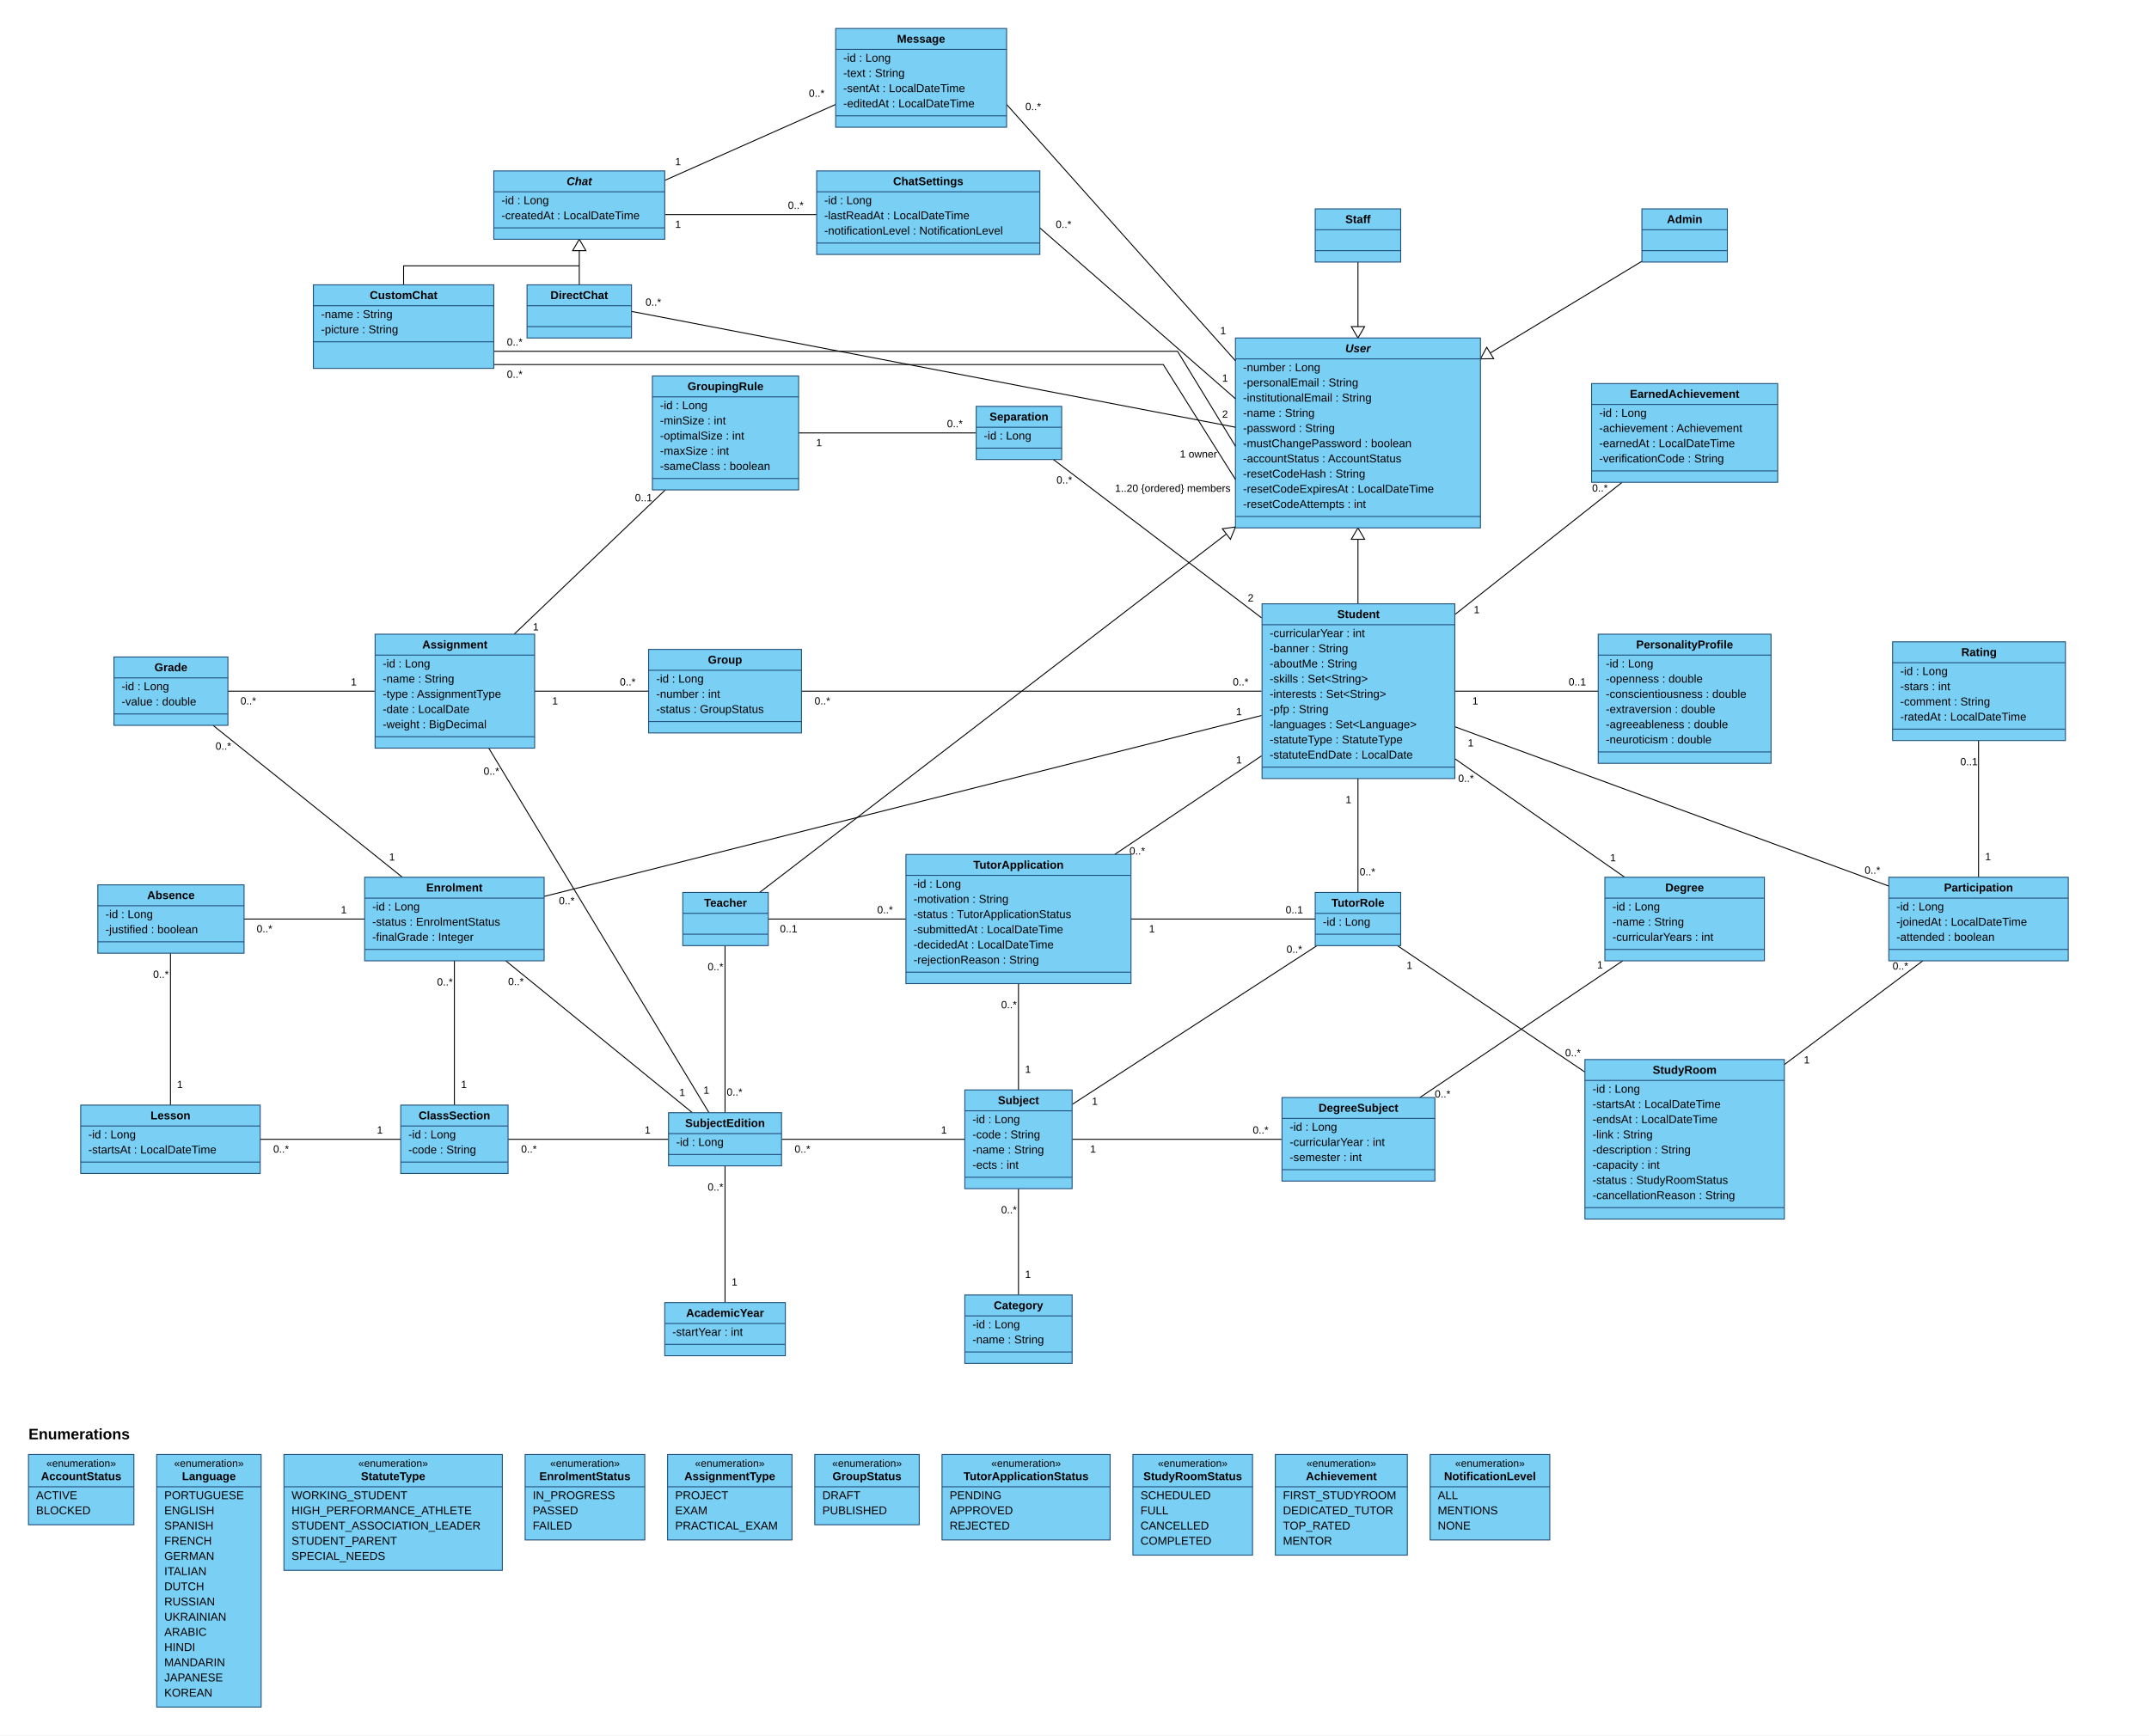
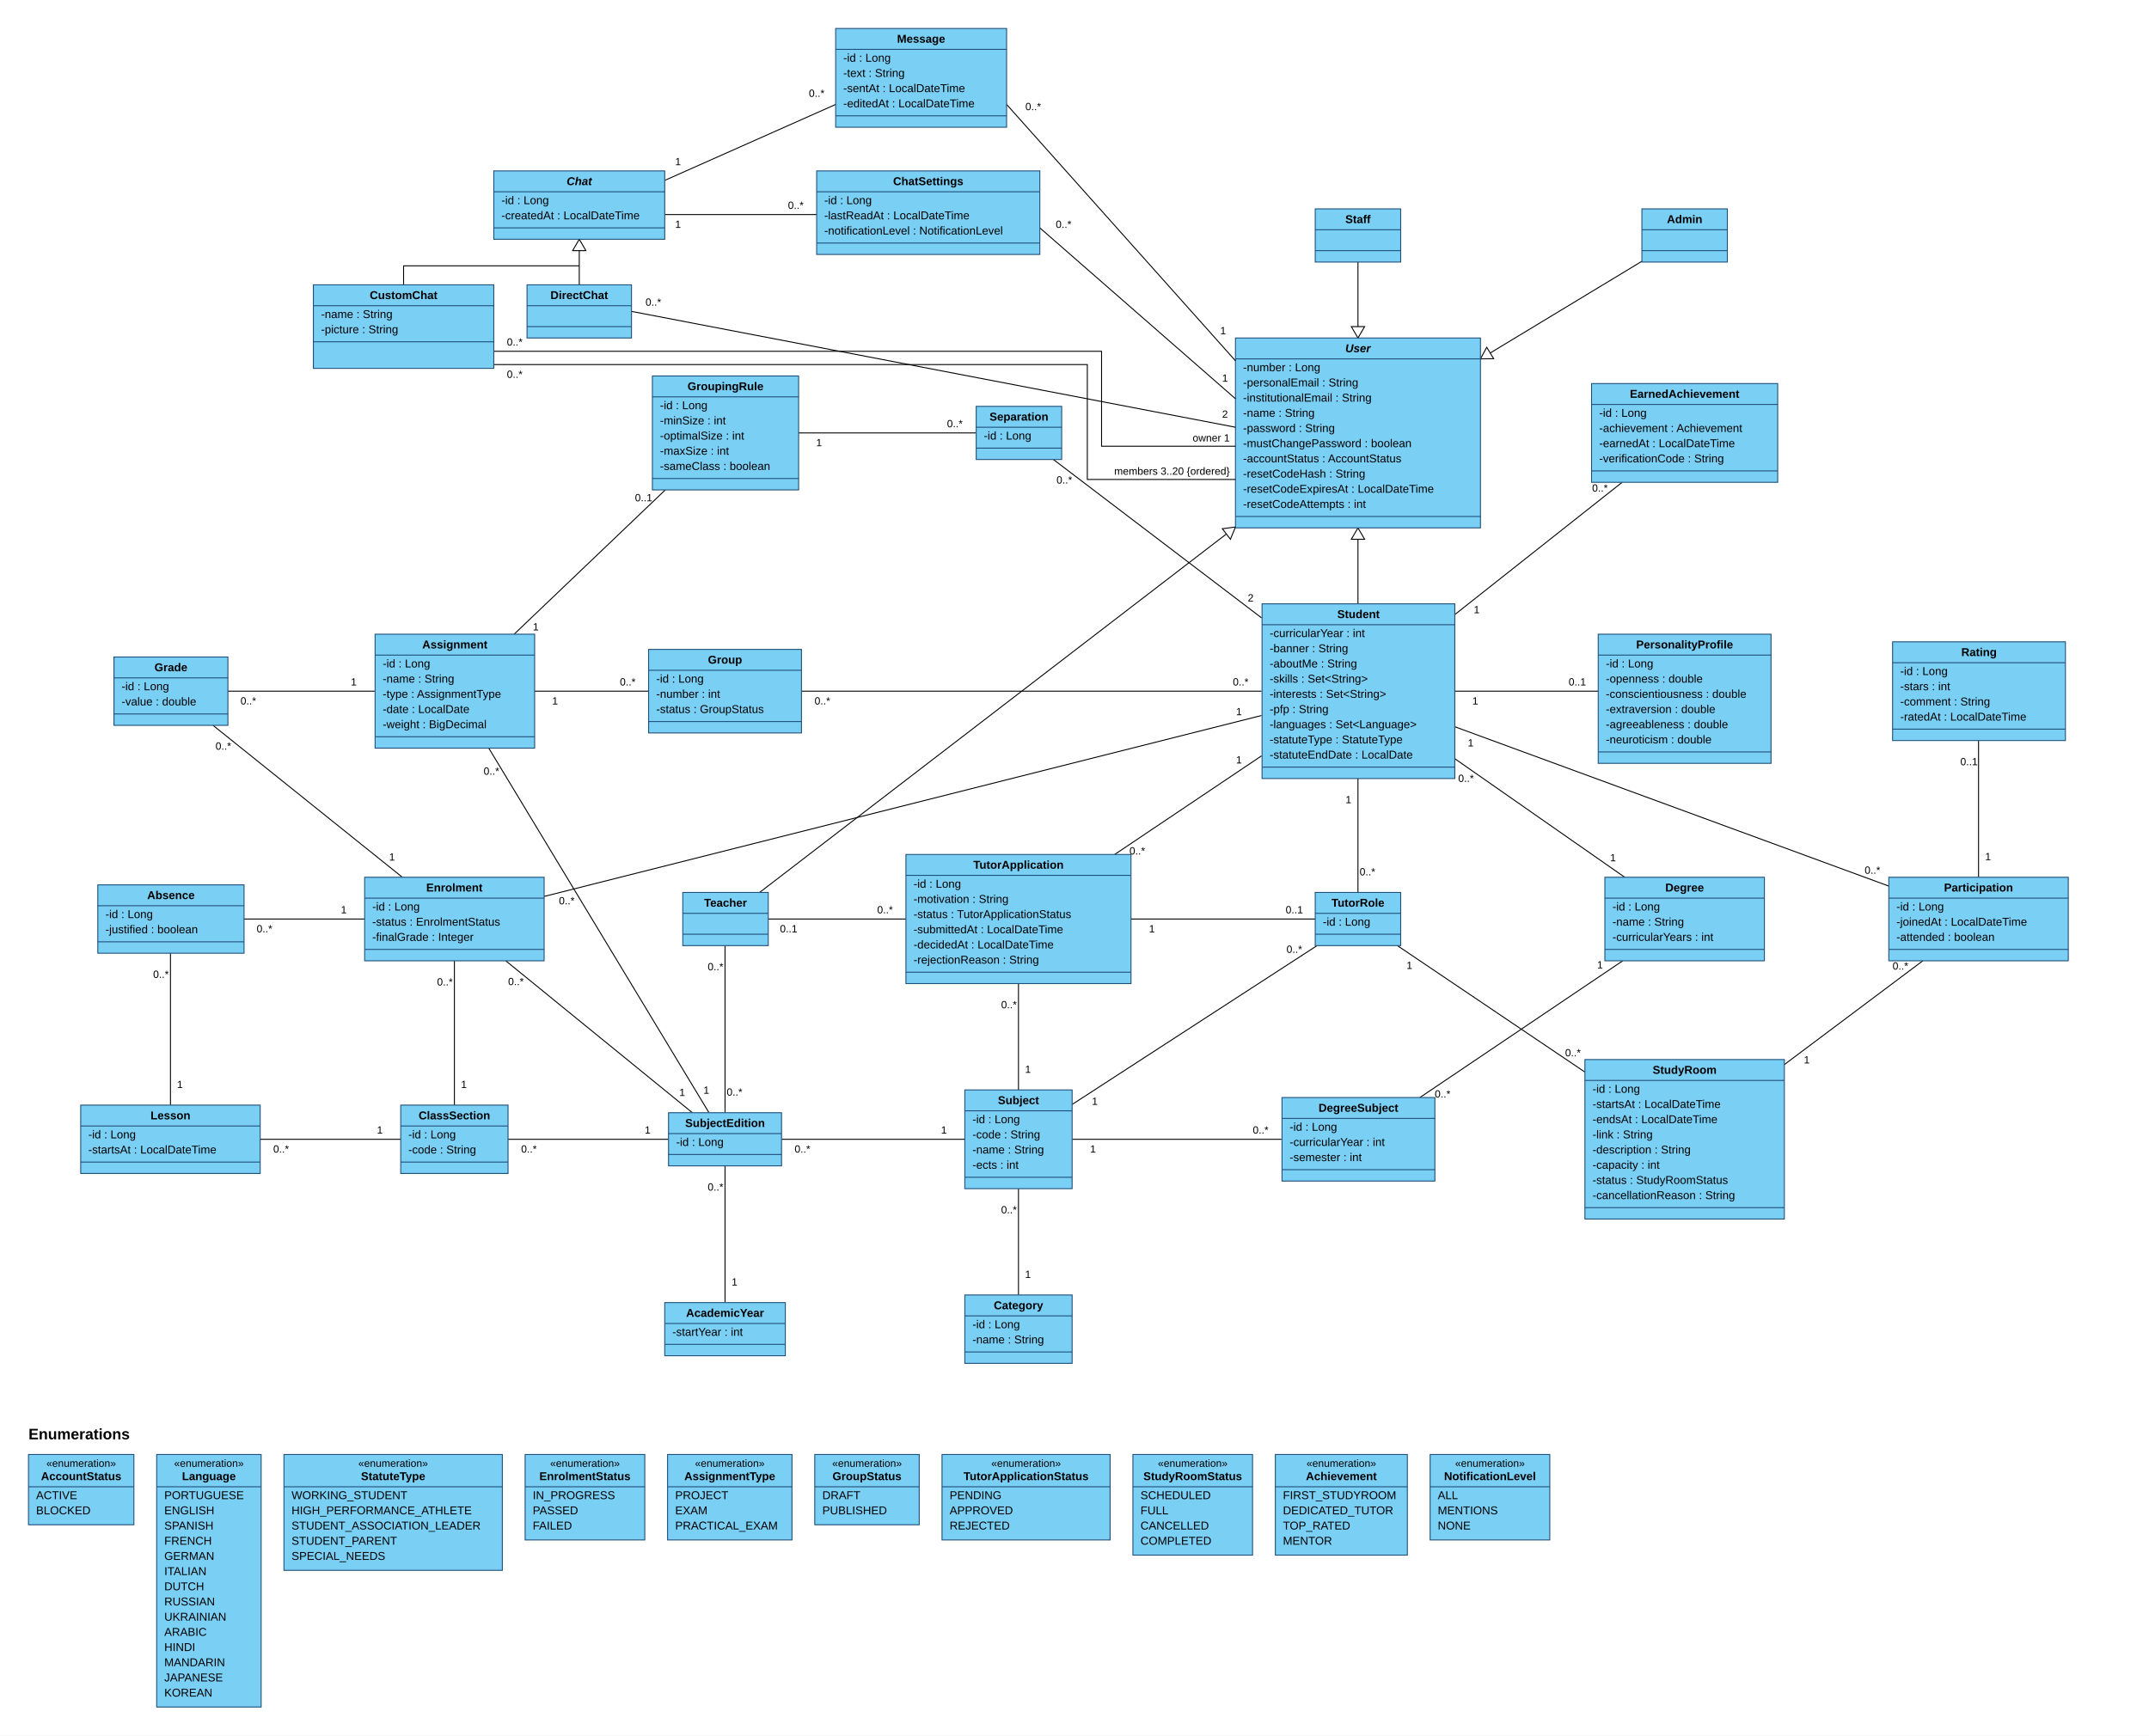
<svg xmlns="http://www.w3.org/2000/svg" width="2263" height="1828" viewBox="0 0 2263 1828" font-family="Arial, Helvetica, sans-serif" font-size="12">
  <rect width="2263" height="1828" fill="#ffffff" />
  <g transform="translate(0,150)">
    <line x1="1430.0" y1="486.0" x2="1430.0" y2="406.0" stroke="#000" stroke-width="1" />
    <polygon points="1430.0,406.0 1437.0,418.0 1423.0,418.0" fill="#fff" stroke="#000" />
    <line x1="799.9" y1="790.0" x2="1301.0" y2="405.1" stroke="#000" stroke-width="1" />
    <polygon points="1301.0,405.1 1295.7,418.0 1287.2,406.9" fill="#fff" stroke="#000" />
    <line x1="1430.0" y1="126.0" x2="1430.0" y2="206.0" stroke="#000" stroke-width="1" />
    <polygon points="1430.0,206.0 1423.0,194.0 1437.0,194.0" fill="#fff" stroke="#000" />
    <line x1="1729.0" y1="125.2" x2="1559.0" y2="228.0" stroke="#000" stroke-width="1" />
    <polygon points="1559.0,228.0 1565.6,215.8 1572.9,227.8" fill="#fff" stroke="#000" />
    <line x1="1531.5" y1="648.8" x2="1710.9" y2="774.0" stroke="#000" stroke-width="1" />
    <text x="1543.8" y="673.6" text-anchor="middle" font-size="11">0..*</text>
    <text x="1698.6" y="757.2" text-anchor="middle" font-size="11">1</text>
    <line x1="1531.5" y1="578.0" x2="1683.0" y2="578.0" stroke="#000" stroke-width="1" />
    <text x="1553.5" y="592.0" text-anchor="middle" font-size="11">1</text>
    <text x="1661.0" y="572.0" text-anchor="middle" font-size="11">0..1</text>
    <line x1="1708.8" y1="862.0" x2="1495.2" y2="1006.0" stroke="#000" stroke-width="1" />
    <text x="1684.9" y="870.0" text-anchor="middle" font-size="11">1</text>
    <text x="1519.1" y="1006.0" text-anchor="middle" font-size="11">0..*</text>
    <line x1="1129.0" y1="1050.0" x2="1349.5" y2="1050.0" stroke="#000" stroke-width="1" />
    <text x="1151.0" y="1064.0" text-anchor="middle" font-size="11">1</text>
    <text x="1327.5" y="1044.0" text-anchor="middle" font-size="11">0..*</text>
    <line x1="1072.5" y1="1102.0" x2="1072.5" y2="1214.0" stroke="#000" stroke-width="1" />
    <text x="1062.5" y="1128.0" text-anchor="middle" font-size="11">0..*</text>
    <text x="1082.5" y="1196.0" text-anchor="middle" font-size="11">1</text>
    <line x1="823.0" y1="1050.0" x2="1016.0" y2="1050.0" stroke="#000" stroke-width="1" />
    <text x="845.0" y="1064.0" text-anchor="middle" font-size="11">0..*</text>
    <text x="994.0" y="1044.0" text-anchor="middle" font-size="11">1</text>
    <line x1="763.5" y1="1078.0" x2="763.5" y2="1222.0" stroke="#000" stroke-width="1" />
    <text x="753.5" y="1104.0" text-anchor="middle" font-size="11">0..*</text>
    <text x="773.5" y="1204.0" text-anchor="middle" font-size="11">1</text>
    <line x1="763.5" y1="1022.0" x2="763.5" y2="846.0" stroke="#000" stroke-width="1" />
    <text x="773.5" y="1004.0" text-anchor="middle" font-size="11">0..*</text>
    <text x="753.5" y="872.0" text-anchor="middle" font-size="11">0..*</text>
    <line x1="704.0" y1="1050.0" x2="535.0" y2="1050.0" stroke="#000" stroke-width="1" />
    <text x="682.0" y="1044.0" text-anchor="middle" font-size="11">1</text>
    <text x="557.0" y="1064.0" text-anchor="middle" font-size="11">0..*</text>
    <line x1="274.0" y1="1050.0" x2="422.0" y2="1050.0" stroke="#000" stroke-width="1" />
    <text x="296.0" y="1064.0" text-anchor="middle" font-size="11">0..*</text>
    <text x="400.0" y="1044.0" text-anchor="middle" font-size="11">1</text>
    <line x1="573.0" y1="794.2" x2="1328.5" y2="603.6" stroke="#000" stroke-width="1" />
    <text x="596.8" y="802.5" text-anchor="middle" font-size="11">0..*</text>
    <text x="1304.7" y="603.3" text-anchor="middle" font-size="11">1</text>
    <line x1="532.6" y1="862.0" x2="729.1" y2="1022.0" stroke="#000" stroke-width="1" />
    <text x="543.3" y="887.6" text-anchor="middle" font-size="11">0..*</text>
    <text x="718.4" y="1004.4" text-anchor="middle" font-size="11">1</text>
    <line x1="478.5" y1="862.0" x2="478.5" y2="1014.0" stroke="#000" stroke-width="1" />
    <text x="468.5" y="888.0" text-anchor="middle" font-size="11">0..*</text>
    <text x="488.5" y="996.0" text-anchor="middle" font-size="11">1</text>
    <line x1="256.5" y1="818.0" x2="384.0" y2="818.0" stroke="#000" stroke-width="1" />
    <text x="278.5" y="832.0" text-anchor="middle" font-size="11">0..*</text>
    <text x="362.0" y="812.0" text-anchor="middle" font-size="11">1</text>
    <line x1="179.5" y1="854.0" x2="179.5" y2="1014.0" stroke="#000" stroke-width="1" />
    <text x="169.5" y="880.0" text-anchor="middle" font-size="11">0..*</text>
    <text x="189.5" y="996.0" text-anchor="middle" font-size="11">1</text>
    <line x1="514.7" y1="638.0" x2="746.6" y2="1022.0" stroke="#000" stroke-width="1" />
    <text x="517.5" y="666.0" text-anchor="middle" font-size="11">0..*</text>
    <text x="743.8" y="1002.0" text-anchor="middle" font-size="11">1</text>
    <line x1="541.4" y1="518.0" x2="700.6" y2="366.0" stroke="#000" stroke-width="1" />
    <text x="564.2" y="514.0" text-anchor="middle" font-size="11">1</text>
    <text x="677.8" y="378.0" text-anchor="middle" font-size="11">0..1</text>
    <line x1="840.5" y1="306.0" x2="1027.5" y2="306.0" stroke="#000" stroke-width="1" />
    <text x="862.5" y="320.0" text-anchor="middle" font-size="11">1</text>
    <text x="1005.5" y="300.0" text-anchor="middle" font-size="11">0..*</text>
    <line x1="1109.3" y1="334.0" x2="1328.5" y2="500.8" stroke="#000" stroke-width="1" />
    <text x="1120.8" y="359.3" text-anchor="middle" font-size="11">0..*</text>
    <text x="1317.0" y="483.5" text-anchor="middle" font-size="11">2</text>
    <line x1="224.3" y1="614.0" x2="423.7" y2="774.0" stroke="#000" stroke-width="1" />
    <text x="235.2" y="639.6" text-anchor="middle" font-size="11">0..*</text>
    <text x="412.8" y="756.4" text-anchor="middle" font-size="11">1</text>
    <line x1="239.5" y1="578.0" x2="394.5" y2="578.0" stroke="#000" stroke-width="1" />
    <text x="261.5" y="592.0" text-anchor="middle" font-size="11">0..*</text>
    <text x="372.5" y="572.0" text-anchor="middle" font-size="11">1</text>
    <line x1="683.0" y1="578.0" x2="562.5" y2="578.0" stroke="#000" stroke-width="1" />
    <text x="661.0" y="572.0" text-anchor="middle" font-size="11">0..*</text>
    <text x="584.5" y="592.0" text-anchor="middle" font-size="11">1</text>
    <line x1="844.0" y1="578.0" x2="1328.5" y2="578.0" stroke="#000" stroke-width="1" />
    <text x="866.0" y="592.0" text-anchor="middle" font-size="11">0..*</text>
    <text x="1306.5" y="572.0" text-anchor="middle" font-size="11">0..*</text>
    <line x1="1173.8" y1="750.0" x2="1328.5" y2="646.1" stroke="#000" stroke-width="1" />
    <text x="1197.6" y="750.0" text-anchor="middle" font-size="11">0..*</text>
    <text x="1304.7" y="654.1" text-anchor="middle" font-size="11">1</text>
    <line x1="1072.5" y1="886.0" x2="1072.5" y2="998.0" stroke="#000" stroke-width="1" />
    <text x="1062.5" y="912.0" text-anchor="middle" font-size="11">0..*</text>
    <text x="1082.5" y="980.0" text-anchor="middle" font-size="11">1</text>
    <line x1="954.0" y1="818.0" x2="808.5" y2="818.0" stroke="#000" stroke-width="1" />
    <text x="932.0" y="812.0" text-anchor="middle" font-size="11">0..*</text>
    <text x="830.5" y="832.0" text-anchor="middle" font-size="11">0..1</text>
    <line x1="1385.0" y1="818.0" x2="1191.0" y2="818.0" stroke="#000" stroke-width="1" />
    <text x="1363.0" y="812.0" text-anchor="middle" font-size="11">0..1</text>
    <text x="1213.0" y="832.0" text-anchor="middle" font-size="11">1</text>
    <line x1="1430.0" y1="790.0" x2="1430.0" y2="670.0" stroke="#000" stroke-width="1" />
    <text x="1440.0" y="772.0" text-anchor="middle" font-size="11">0..*</text>
    <text x="1420.0" y="696.0" text-anchor="middle" font-size="11">1</text>
    <line x1="1386.9" y1="846.0" x2="1129.0" y2="1013.3" stroke="#000" stroke-width="1" />
    <text x="1363.0" y="853.6" text-anchor="middle" font-size="11">0..*</text>
    <text x="1152.9" y="1013.7" text-anchor="middle" font-size="11">1</text>
    <line x1="1669.0" y1="979.2" x2="1471.5" y2="846.0" stroke="#000" stroke-width="1" />
    <text x="1656.4" y="962.6" text-anchor="middle" font-size="11">0..*</text>
    <text x="1484.2" y="870.6" text-anchor="middle" font-size="11">1</text>
    <line x1="1879.0" y1="971.3" x2="2024.8" y2="862.0" stroke="#000" stroke-width="1" />
    <text x="1902.6" y="970.1" text-anchor="middle" font-size="11">1</text>
    <text x="2001.2" y="871.2" text-anchor="middle" font-size="11">0..*</text>
    <line x1="1989.0" y1="783.3" x2="1531.5" y2="615.3" stroke="#000" stroke-width="1" />
    <text x="1971.8" y="770.3" text-anchor="middle" font-size="11">0..*</text>
    <text x="1548.7" y="636.2" text-anchor="middle" font-size="11">1</text>
    <line x1="2083.5" y1="630.0" x2="2083.5" y2="774.0" stroke="#000" stroke-width="1" />
    <text x="2073.5" y="656.0" text-anchor="middle" font-size="11">0..1</text>
    <text x="2093.5" y="756.0" text-anchor="middle" font-size="11">1</text>
    <line x1="1708.2" y1="358.0" x2="1531.5" y2="497.7" stroke="#000" stroke-width="1" />
    <text x="1684.8" y="367.8" text-anchor="middle" font-size="11">0..*</text>
    <text x="1555.0" y="495.9" text-anchor="middle" font-size="11">1</text>
    <rect x="1301" y="206" width="258" height="200" fill="#7ACFF5" stroke="#1F4E79" stroke-width="1" />
    <text x="1430" y="221" text-anchor="middle" font-weight="bold" font-style="italic">User</text>
    <line x1="1301" y1="228" x2="1559" y2="228" stroke="#1F4E79" />
    <text x="1309" y="241">-number : Long</text>
    <text x="1309" y="257">-personalEmail : String</text>
    <text x="1309" y="273">-institutionalEmail : String</text>
    <text x="1309" y="289">-name : String</text>
    <text x="1309" y="305">-password : String</text>
    <text x="1309" y="321">-mustChangePassword : boolean</text>
    <text x="1309" y="337">-accountStatus : AccountStatus</text>
    <text x="1309" y="353">-resetCodeHash : String</text>
    <text x="1309" y="369">-resetCodeExpiresAt : LocalDateTime</text>
    <text x="1309" y="385">-resetCodeAttempts : int</text>
    <line x1="1301" y1="394" x2="1559" y2="394" stroke="#1F4E79" />
    <rect x="1329" y="486" width="203" height="184" fill="#7ACFF5" stroke="#1F4E79" stroke-width="1" />
    <text x="1430.5" y="501" text-anchor="middle" font-weight="bold">Student</text>
    <line x1="1329" y1="508" x2="1532" y2="508" stroke="#1F4E79" />
    <text x="1337" y="521">-curricularYear : int</text>
    <text x="1337" y="537">-banner : String</text>
    <text x="1337" y="553">-aboutMe : String</text>
    <text x="1337" y="569">-skills : Set&lt;String&gt;</text>
    <text x="1337" y="585">-interests : Set&lt;String&gt;</text>
    <text x="1337" y="601">-pfp : String</text>
    <text x="1337" y="617">-languages : Set&lt;Language&gt;</text>
    <text x="1337" y="633">-statuteType : StatuteType</text>
    <text x="1337" y="649">-statuteEndDate : LocalDate</text>
    <line x1="1329" y1="658" x2="1532" y2="658" stroke="#1F4E79" />
    <rect x="719" y="790" width="90" height="56" fill="#7ACFF5" stroke="#1F4E79" stroke-width="1" />
    <text x="764" y="805" text-anchor="middle" font-weight="bold">Teacher</text>
    <line x1="719" y1="812" x2="809" y2="812" stroke="#1F4E79" />
    <line x1="719" y1="834" x2="809" y2="834" stroke="#1F4E79" />
    <rect x="1385" y="70" width="90" height="56" fill="#7ACFF5" stroke="#1F4E79" stroke-width="1" />
    <text x="1430" y="85" text-anchor="middle" font-weight="bold">Staff</text>
    <line x1="1385" y1="92" x2="1475" y2="92" stroke="#1F4E79" />
    <line x1="1385" y1="114" x2="1475" y2="114" stroke="#1F4E79" />
    <rect x="1729" y="70" width="90" height="56" fill="#7ACFF5" stroke="#1F4E79" stroke-width="1" />
    <text x="1774" y="85" text-anchor="middle" font-weight="bold">Admin</text>
    <line x1="1729" y1="92" x2="1819" y2="92" stroke="#1F4E79" />
    <line x1="1729" y1="114" x2="1819" y2="114" stroke="#1F4E79" />
    <rect x="1683" y="518" width="182" height="136" fill="#7ACFF5" stroke="#1F4E79" stroke-width="1" />
    <text x="1774" y="533" text-anchor="middle" font-weight="bold">PersonalityProfile</text>
    <line x1="1683" y1="540" x2="1865" y2="540" stroke="#1F4E79" />
    <text x="1691" y="553">-id : Long</text>
    <text x="1691" y="569">-openness : double</text>
    <text x="1691" y="585">-conscientiousness : double</text>
    <text x="1691" y="601">-extraversion : double</text>
    <text x="1691" y="617">-agreeableness : double</text>
    <text x="1691" y="633">-neuroticism : double</text>
    <line x1="1683" y1="642" x2="1865" y2="642" stroke="#1F4E79" />
    <rect x="1690" y="774" width="168" height="88" fill="#7ACFF5" stroke="#1F4E79" stroke-width="1" />
    <text x="1774" y="789" text-anchor="middle" font-weight="bold">Degree</text>
    <line x1="1690" y1="796" x2="1858" y2="796" stroke="#1F4E79" />
    <text x="1698" y="809">-id : Long</text>
    <text x="1698" y="825">-name : String</text>
    <text x="1698" y="841">-curricularYears : int</text>
    <line x1="1690" y1="850" x2="1858" y2="850" stroke="#1F4E79" />
    <rect x="1350" y="1006" width="161" height="88" fill="#7ACFF5" stroke="#1F4E79" stroke-width="1" />
    <text x="1430.5" y="1021" text-anchor="middle" font-weight="bold">DegreeSubject</text>
    <line x1="1350" y1="1028" x2="1511" y2="1028" stroke="#1F4E79" />
    <text x="1358" y="1041">-id : Long</text>
    <text x="1358" y="1057">-curricularYear : int</text>
    <text x="1358" y="1073">-semester : int</text>
    <line x1="1350" y1="1082" x2="1511" y2="1082" stroke="#1F4E79" />
    <rect x="1016" y="1214" width="113" height="72" fill="#7ACFF5" stroke="#1F4E79" stroke-width="1" />
    <text x="1072.5" y="1229" text-anchor="middle" font-weight="bold">Category</text>
    <line x1="1016" y1="1236" x2="1129" y2="1236" stroke="#1F4E79" />
    <text x="1024" y="1249">-id : Long</text>
    <text x="1024" y="1265">-name : String</text>
    <line x1="1016" y1="1274" x2="1129" y2="1274" stroke="#1F4E79" />
    <rect x="1016" y="998" width="113" height="104" fill="#7ACFF5" stroke="#1F4E79" stroke-width="1" />
    <text x="1072.5" y="1013" text-anchor="middle" font-weight="bold">Subject</text>
    <line x1="1016" y1="1020" x2="1129" y2="1020" stroke="#1F4E79" />
    <text x="1024" y="1033">-id : Long</text>
    <text x="1024" y="1049">-code : String</text>
    <text x="1024" y="1065">-name : String</text>
    <text x="1024" y="1081">-ects : int</text>
    <line x1="1016" y1="1090" x2="1129" y2="1090" stroke="#1F4E79" />
    <rect x="700" y="1222" width="127" height="56" fill="#7ACFF5" stroke="#1F4E79" stroke-width="1" />
    <text x="763.5" y="1237" text-anchor="middle" font-weight="bold">AcademicYear</text>
    <line x1="700" y1="1244" x2="827" y2="1244" stroke="#1F4E79" />
    <text x="708" y="1257">-startYear : int</text>
    <line x1="700" y1="1266" x2="827" y2="1266" stroke="#1F4E79" />
    <rect x="704" y="1022" width="119" height="56" fill="#7ACFF5" stroke="#1F4E79" stroke-width="1" />
    <text x="763.5" y="1037" text-anchor="middle" font-weight="bold">SubjectEdition</text>
    <line x1="704" y1="1044" x2="823" y2="1044" stroke="#1F4E79" />
    <text x="712" y="1057">-id : Long</text>
    <line x1="704" y1="1066" x2="823" y2="1066" stroke="#1F4E79" />
    <rect x="422" y="1014" width="113" height="72" fill="#7ACFF5" stroke="#1F4E79" stroke-width="1" />
    <text x="478.5" y="1029" text-anchor="middle" font-weight="bold">ClassSection</text>
    <line x1="422" y1="1036" x2="535" y2="1036" stroke="#1F4E79" />
    <text x="430" y="1049">-id : Long</text>
    <text x="430" y="1065">-code : String</text>
    <line x1="422" y1="1074" x2="535" y2="1074" stroke="#1F4E79" />
    <rect x="85" y="1014" width="189" height="72" fill="#7ACFF5" stroke="#1F4E79" stroke-width="1" />
    <text x="179.5" y="1029" text-anchor="middle" font-weight="bold">Lesson</text>
    <line x1="85" y1="1036" x2="274" y2="1036" stroke="#1F4E79" />
    <text x="93" y="1049">-id : Long</text>
    <text x="93" y="1065">-startsAt : LocalDateTime</text>
    <line x1="85" y1="1074" x2="274" y2="1074" stroke="#1F4E79" />
    <rect x="384" y="774" width="189" height="88" fill="#7ACFF5" stroke="#1F4E79" stroke-width="1" />
    <text x="478.5" y="789" text-anchor="middle" font-weight="bold">Enrolment</text>
    <line x1="384" y1="796" x2="573" y2="796" stroke="#1F4E79" />
    <text x="392" y="809">-id : Long</text>
    <text x="392" y="825">-status : EnrolmentStatus</text>
    <text x="392" y="841">-finalGrade : Integer</text>
    <line x1="384" y1="850" x2="573" y2="850" stroke="#1F4E79" />
    <rect x="103" y="782" width="154" height="72" fill="#7ACFF5" stroke="#1F4E79" stroke-width="1" />
    <text x="180" y="797" text-anchor="middle" font-weight="bold">Absence</text>
    <line x1="103" y1="804" x2="257" y2="804" stroke="#1F4E79" />
    <text x="111" y="817">-id : Long</text>
    <text x="111" y="833">-justified : boolean</text>
    <line x1="103" y1="842" x2="257" y2="842" stroke="#1F4E79" />
    <rect x="395" y="518" width="168" height="120" fill="#7ACFF5" stroke="#1F4E79" stroke-width="1" />
    <text x="479" y="533" text-anchor="middle" font-weight="bold">Assignment</text>
    <line x1="395" y1="540" x2="563" y2="540" stroke="#1F4E79" />
    <text x="403" y="553">-id : Long</text>
    <text x="403" y="569">-name : String</text>
    <text x="403" y="585">-type : AssignmentType</text>
    <text x="403" y="601">-date : LocalDate</text>
    <text x="403" y="617">-weight : BigDecimal</text>
    <line x1="395" y1="626" x2="563" y2="626" stroke="#1F4E79" />
    <rect x="120" y="542" width="120" height="72" fill="#7ACFF5" stroke="#1F4E79" stroke-width="1" />
    <text x="180" y="557" text-anchor="middle" font-weight="bold">Grade</text>
    <line x1="120" y1="564" x2="240" y2="564" stroke="#1F4E79" />
    <text x="128" y="577">-id : Long</text>
    <text x="128" y="593">-value : double</text>
    <line x1="120" y1="602" x2="240" y2="602" stroke="#1F4E79" />
    <rect x="687" y="246" width="154" height="120" fill="#7ACFF5" stroke="#1F4E79" stroke-width="1" />
    <text x="764" y="261" text-anchor="middle" font-weight="bold">GroupingRule</text>
    <line x1="687" y1="268" x2="841" y2="268" stroke="#1F4E79" />
    <text x="695" y="281">-id : Long</text>
    <text x="695" y="297">-minSize : int</text>
    <text x="695" y="313">-optimalSize : int</text>
    <text x="695" y="329">-maxSize : int</text>
    <text x="695" y="345">-sameClass : boolean</text>
    <line x1="687" y1="354" x2="841" y2="354" stroke="#1F4E79" />
    <rect x="1028" y="278" width="90" height="56" fill="#7ACFF5" stroke="#1F4E79" stroke-width="1" />
    <text x="1073" y="293" text-anchor="middle" font-weight="bold">Separation</text>
    <line x1="1028" y1="300" x2="1118" y2="300" stroke="#1F4E79" />
    <text x="1036" y="313">-id : Long</text>
    <line x1="1028" y1="322" x2="1118" y2="322" stroke="#1F4E79" />
    <rect x="683" y="534" width="161" height="88" fill="#7ACFF5" stroke="#1F4E79" stroke-width="1" />
    <text x="763.5" y="549" text-anchor="middle" font-weight="bold">Group</text>
    <line x1="683" y1="556" x2="844" y2="556" stroke="#1F4E79" />
    <text x="691" y="569">-id : Long</text>
    <text x="691" y="585">-number : int</text>
    <text x="691" y="601">-status : GroupStatus</text>
    <line x1="683" y1="610" x2="844" y2="610" stroke="#1F4E79" />
    <rect x="954" y="750" width="237" height="136" fill="#7ACFF5" stroke="#1F4E79" stroke-width="1" />
    <text x="1072.5" y="765" text-anchor="middle" font-weight="bold">TutorApplication</text>
    <line x1="954" y1="772" x2="1191" y2="772" stroke="#1F4E79" />
    <text x="962" y="785">-id : Long</text>
    <text x="962" y="801">-motivation : String</text>
    <text x="962" y="817">-status : TutorApplicationStatus</text>
    <text x="962" y="833">-submittedAt : LocalDateTime</text>
    <text x="962" y="849">-decidedAt : LocalDateTime</text>
    <text x="962" y="865">-rejectionReason : String</text>
    <line x1="954" y1="874" x2="1191" y2="874" stroke="#1F4E79" />
    <rect x="1385" y="790" width="90" height="56" fill="#7ACFF5" stroke="#1F4E79" stroke-width="1" />
    <text x="1430" y="805" text-anchor="middle" font-weight="bold">TutorRole</text>
    <line x1="1385" y1="812" x2="1475" y2="812" stroke="#1F4E79" />
    <text x="1393" y="825">-id : Long</text>
    <line x1="1385" y1="834" x2="1475" y2="834" stroke="#1F4E79" />
    <rect x="1669" y="966" width="210" height="168" fill="#7ACFF5" stroke="#1F4E79" stroke-width="1" />
    <text x="1774" y="981" text-anchor="middle" font-weight="bold">StudyRoom</text>
    <line x1="1669" y1="988" x2="1879" y2="988" stroke="#1F4E79" />
    <text x="1677" y="1001">-id : Long</text>
    <text x="1677" y="1017">-startsAt : LocalDateTime</text>
    <text x="1677" y="1033">-endsAt : LocalDateTime</text>
    <text x="1677" y="1049">-link : String</text>
    <text x="1677" y="1065">-description : String</text>
    <text x="1677" y="1081">-capacity : int</text>
    <text x="1677" y="1097">-status : StudyRoomStatus</text>
    <text x="1677" y="1113">-cancellationReason : String</text>
    <line x1="1669" y1="1122" x2="1879" y2="1122" stroke="#1F4E79" />
    <rect x="1989" y="774" width="189" height="88" fill="#7ACFF5" stroke="#1F4E79" stroke-width="1" />
    <text x="2083.5" y="789" text-anchor="middle" font-weight="bold">Participation</text>
    <line x1="1989" y1="796" x2="2178" y2="796" stroke="#1F4E79" />
    <text x="1997" y="809">-id : Long</text>
    <text x="1997" y="825">-joinedAt : LocalDateTime</text>
    <text x="1997" y="841">-attended : boolean</text>
    <line x1="1989" y1="850" x2="2178" y2="850" stroke="#1F4E79" />
    <rect x="1993" y="526" width="182" height="104" fill="#7ACFF5" stroke="#1F4E79" stroke-width="1" />
    <text x="2084" y="541" text-anchor="middle" font-weight="bold">Rating</text>
    <line x1="1993" y1="548" x2="2175" y2="548" stroke="#1F4E79" />
    <text x="2001" y="561">-id : Long</text>
    <text x="2001" y="577">-stars : int</text>
    <text x="2001" y="593">-comment : String</text>
    <text x="2001" y="609">-ratedAt : LocalDateTime</text>
    <line x1="1993" y1="618" x2="2175" y2="618" stroke="#1F4E79" />
    <rect x="1676" y="254" width="196" height="104" fill="#7ACFF5" stroke="#1F4E79" stroke-width="1" />
    <text x="1774" y="269" text-anchor="middle" font-weight="bold">EarnedAchievement</text>
    <line x1="1676" y1="276" x2="1872" y2="276" stroke="#1F4E79" />
    <text x="1684" y="289">-id : Long</text>
    <text x="1684" y="305">-achievement : Achievement</text>
    <text x="1684" y="321">-earnedAt : LocalDateTime</text>
    <text x="1684" y="337">-verificationCode : String</text>
    <line x1="1676" y1="346" x2="1872" y2="346" stroke="#1F4E79" />
    <text x="30" y="1366" font-weight="bold" font-size="16">Enumerations</text>
    <rect x="30" y="1382" width="111" height="74" fill="#7ACFF5" stroke="#1F4E79" stroke-width="1" />
    <text x="85.5" y="1395" text-anchor="middle" font-size="11">«enumeration»</text>
    <text x="85.5" y="1409" text-anchor="middle" font-weight="bold">AccountStatus</text>
    <line x1="30" y1="1416" x2="141" y2="1416" stroke="#1F4E79" />
    <text x="38" y="1429">ACTIVE</text>
    <text x="38" y="1445">BLOCKED</text>
    <rect x="165" y="1382" width="110" height="266" fill="#7ACFF5" stroke="#1F4E79" stroke-width="1" />
    <text x="220" y="1395" text-anchor="middle" font-size="11">«enumeration»</text>
    <text x="220" y="1409" text-anchor="middle" font-weight="bold">Language</text>
    <line x1="165" y1="1416" x2="275" y2="1416" stroke="#1F4E79" />
    <text x="173" y="1429">PORTUGUESE</text>
    <text x="173" y="1445">ENGLISH</text>
    <text x="173" y="1461">SPANISH</text>
    <text x="173" y="1477">FRENCH</text>
    <text x="173" y="1493">GERMAN</text>
    <text x="173" y="1509">ITALIAN</text>
    <text x="173" y="1525">DUTCH</text>
    <text x="173" y="1541">RUSSIAN</text>
    <text x="173" y="1557">UKRAINIAN</text>
    <text x="173" y="1573">ARABIC</text>
    <text x="173" y="1589">HINDI</text>
    <text x="173" y="1605">MANDARIN</text>
    <text x="173" y="1621">JAPANESE</text>
    <text x="173" y="1637">KOREAN</text>
    <rect x="299" y="1382" width="230" height="122" fill="#7ACFF5" stroke="#1F4E79" stroke-width="1" />
    <text x="414" y="1395" text-anchor="middle" font-size="11">«enumeration»</text>
    <text x="414" y="1409" text-anchor="middle" font-weight="bold">StatuteType</text>
    <line x1="299" y1="1416" x2="529" y2="1416" stroke="#1F4E79" />
    <text x="307" y="1429">WORKING_STUDENT</text>
    <text x="307" y="1445">HIGH_PERFORMANCE_ATHLETE</text>
    <text x="307" y="1461">STUDENT_ASSOCIATION_LEADER</text>
    <text x="307" y="1477">STUDENT_PARENT</text>
    <text x="307" y="1493">SPECIAL_NEEDS</text>
    <rect x="553" y="1382" width="126" height="90" fill="#7ACFF5" stroke="#1F4E79" stroke-width="1" />
    <text x="616" y="1395" text-anchor="middle" font-size="11">«enumeration»</text>
    <text x="616" y="1409" text-anchor="middle" font-weight="bold">EnrolmentStatus</text>
    <line x1="553" y1="1416" x2="679" y2="1416" stroke="#1F4E79" />
    <text x="561" y="1429">IN_PROGRESS</text>
    <text x="561" y="1445">PASSED</text>
    <text x="561" y="1461">FAILED</text>
    <rect x="703" y="1382" width="131" height="90" fill="#7ACFF5" stroke="#1F4E79" stroke-width="1" />
    <text x="768.5" y="1395" text-anchor="middle" font-size="11">«enumeration»</text>
    <text x="768.5" y="1409" text-anchor="middle" font-weight="bold">AssignmentType</text>
    <line x1="703" y1="1416" x2="834" y2="1416" stroke="#1F4E79" />
    <text x="711" y="1429">PROJECT</text>
    <text x="711" y="1445">EXAM</text>
    <text x="711" y="1461">PRACTICAL_EXAM</text>
    <rect x="858" y="1382" width="110" height="74" fill="#7ACFF5" stroke="#1F4E79" stroke-width="1" />
    <text x="913" y="1395" text-anchor="middle" font-size="11">«enumeration»</text>
    <text x="913" y="1409" text-anchor="middle" font-weight="bold">GroupStatus</text>
    <line x1="858" y1="1416" x2="968" y2="1416" stroke="#1F4E79" />
    <text x="866" y="1429">DRAFT</text>
    <text x="866" y="1445">PUBLISHED</text>
    <rect x="992" y="1382" width="177" height="90" fill="#7ACFF5" stroke="#1F4E79" stroke-width="1" />
    <text x="1080.5" y="1395" text-anchor="middle" font-size="11">«enumeration»</text>
    <text x="1080.5" y="1409" text-anchor="middle" font-weight="bold">TutorApplicationStatus</text>
    <line x1="992" y1="1416" x2="1169" y2="1416" stroke="#1F4E79" />
    <text x="1000" y="1429">PENDING</text>
    <text x="1000" y="1445">APPROVED</text>
    <text x="1000" y="1461">REJECTED</text>
    <rect x="1193" y="1382" width="126" height="106" fill="#7ACFF5" stroke="#1F4E79" stroke-width="1" />
    <text x="1256" y="1395" text-anchor="middle" font-size="11">«enumeration»</text>
    <text x="1256" y="1409" text-anchor="middle" font-weight="bold">StudyRoomStatus</text>
    <line x1="1193" y1="1416" x2="1319" y2="1416" stroke="#1F4E79" />
    <text x="1201" y="1429">SCHEDULED</text>
    <text x="1201" y="1445">FULL</text>
    <text x="1201" y="1461">CANCELLED</text>
    <text x="1201" y="1477">COMPLETED</text>
    <rect x="1343" y="1382" width="139" height="106" fill="#7ACFF5" stroke="#1F4E79" stroke-width="1" />
    <text x="1412.5" y="1395" text-anchor="middle" font-size="11">«enumeration»</text>
    <text x="1412.5" y="1409" text-anchor="middle" font-weight="bold">Achievement</text>
    <line x1="1343" y1="1416" x2="1482" y2="1416" stroke="#1F4E79" />
    <text x="1351" y="1429">FIRST_STUDYROOM</text>
    <text x="1351" y="1445">DEDICATED_TUTOR</text>
    <text x="1351" y="1461">TOP_RATED</text>
    <text x="1351" y="1477">MENTOR</text>
    <rect x="1506" y="1382" width="126" height="90" fill="#7ACFF5" stroke="#1F4E79" stroke-width="1" />
    <text x="1569" y="1395" text-anchor="middle" font-size="11">«enumeration»</text>
    <text x="1569" y="1409" text-anchor="middle" font-weight="bold">NotificationLevel</text>
    <line x1="1506" y1="1416" x2="1632" y2="1416" stroke="#1F4E79" />
    <text x="1514" y="1429">ALL</text>
    <text x="1514" y="1445">MENTIONS</text>
    <text x="1514" y="1461">NONE</text>
  </g>
  <line x1="610.0" y1="300.0" x2="610.0" y2="252.0" stroke="#000" stroke-width="1" />
  <polygon points="610.0,252.0 617.0,264.0 603.0,264.0" fill="#fff" stroke="#000" />
  <line x1="700.0" y1="190.0" x2="880.0" y2="110.0" stroke="#000" stroke-width="1" />
  <text x="714.0" y="174.0" text-anchor="middle" font-size="11">1</text>
  <text x="860.0" y="102.0" text-anchor="middle" font-size="11">0..*</text>
  <line x1="700.0" y1="226.0" x2="860.0" y2="226.0" stroke="#000" stroke-width="1" />
  <text x="714.0" y="240.0" text-anchor="middle" font-size="11">1</text>
  <text x="838.0" y="220.0" text-anchor="middle" font-size="11">0..*</text>
  <line x1="1060.0" y1="110.0" x2="1301.0" y2="380.0" stroke="#000" stroke-width="1" />
  <text x="1088.0" y="116.0" text-anchor="middle" font-size="11">0..*</text>
  <text x="1288.0" y="352.0" text-anchor="middle" font-size="11">1</text>
  <line x1="1095.0" y1="240.0" x2="1301.0" y2="420.0" stroke="#000" stroke-width="1" />
  <text x="1120.0" y="240.0" text-anchor="middle" font-size="11">0..*</text>
  <text x="1290.0" y="402.0" text-anchor="middle" font-size="11">1</text>
  <line x1="665.0" y1="328.0" x2="1301.0" y2="450.0" stroke="#000" stroke-width="1" />
  <text x="688.0" y="322.0" text-anchor="middle" font-size="11">0..*</text>
  <text x="1290.0" y="440.0" text-anchor="middle" font-size="11">2</text>
  <rect x="520" y="180" width="180" height="72" fill="#7ACFF5" stroke="#1F4E79" stroke-width="1" />
  <text x="610" y="195" text-anchor="middle" font-weight="bold" font-style="italic">Chat</text>
  <line x1="520" y1="202" x2="700" y2="202" stroke="#1F4E79" />
  <text x="528" y="215">-id : Long</text>
  <text x="528" y="231">-createdAt : LocalDateTime</text>
  <line x1="520" y1="240" x2="700" y2="240" stroke="#1F4E79" />
  <rect x="555" y="300" width="110" height="56" fill="#7ACFF5" stroke="#1F4E79" stroke-width="1" />
  <text x="610" y="315" text-anchor="middle" font-weight="bold">DirectChat</text>
  <line x1="555" y1="322" x2="665" y2="322" stroke="#1F4E79" />
  <line x1="555" y1="344" x2="665" y2="344" stroke="#1F4E79" />
  <rect x="880" y="30" width="180" height="104" fill="#7ACFF5" stroke="#1F4E79" stroke-width="1" />
  <text x="970" y="45" text-anchor="middle" font-weight="bold">Message</text>
  <line x1="880" y1="52" x2="1060" y2="52" stroke="#1F4E79" />
  <text x="888" y="65">-id : Long</text>
  <text x="888" y="81">-text : String</text>
  <text x="888" y="97">-sentAt : LocalDateTime</text>
  <text x="888" y="113">-editedAt : LocalDateTime</text>
  <line x1="880" y1="122" x2="1060" y2="122" stroke="#1F4E79" />
  <rect x="860" y="180" width="235" height="88" fill="#7ACFF5" stroke="#1F4E79" stroke-width="1" />
  <text x="977.5" y="195" text-anchor="middle" font-weight="bold">ChatSettings</text>
  <line x1="860" y1="202" x2="1095" y2="202" stroke="#1F4E79" />
  <text x="868" y="215">-id : Long</text>
  <text x="868" y="231">-lastReadAt : LocalDateTime</text>
  <text x="868" y="247">-notificationLevel : NotificationLevel</text>
  <line x1="860" y1="256" x2="1095" y2="256" stroke="#1F4E79" />
  <polyline points="425,300 425,280 610,280" fill="none" stroke="#000" stroke-width="1" />
-   <polyline points="520,370 1240,370 1301,470" fill="none" stroke="#000" stroke-width="1" />
+   <polyline points="520,370 1160,370 1160,470 1301,470" fill="none" stroke="#000" stroke-width="1" />
  <text x="542.0" y="364.0" text-anchor="middle" font-size="11">0..*</text>
-   <text x="1262.0" y="482.0" text-anchor="middle" font-size="11">1 owner</text>
-   <polyline points="520,384 1225,384 1301,505" fill="none" stroke="#000" stroke-width="1" />
+   <text x="1295.0" y="465.0" text-anchor="end" font-size="11">owner 1</text>
+   <polyline points="520,384 1145,384 1145,505 1301,505" fill="none" stroke="#000" stroke-width="1" />
  <text x="542.0" y="398.0" text-anchor="middle" font-size="11">0..*</text>
-   <text x="1235.0" y="518.0" text-anchor="middle" font-size="11">1..20 {ordered} members</text>
+   <text x="1295.0" y="500.0" text-anchor="end" font-size="11">members 3..20 {ordered}</text>
  <rect x="330" y="300" width="190" height="88" fill="#7ACFF5" stroke="#1F4E79" stroke-width="1" />
  <text x="425" y="315" text-anchor="middle" font-weight="bold">CustomChat</text>
  <line x1="330" y1="322" x2="520" y2="322" stroke="#1F4E79" />
  <text x="338" y="335">-name : String</text>
  <text x="338" y="351">-picture : String</text>
  <line x1="330" y1="360" x2="520" y2="360" stroke="#1F4E79" />
</svg>
